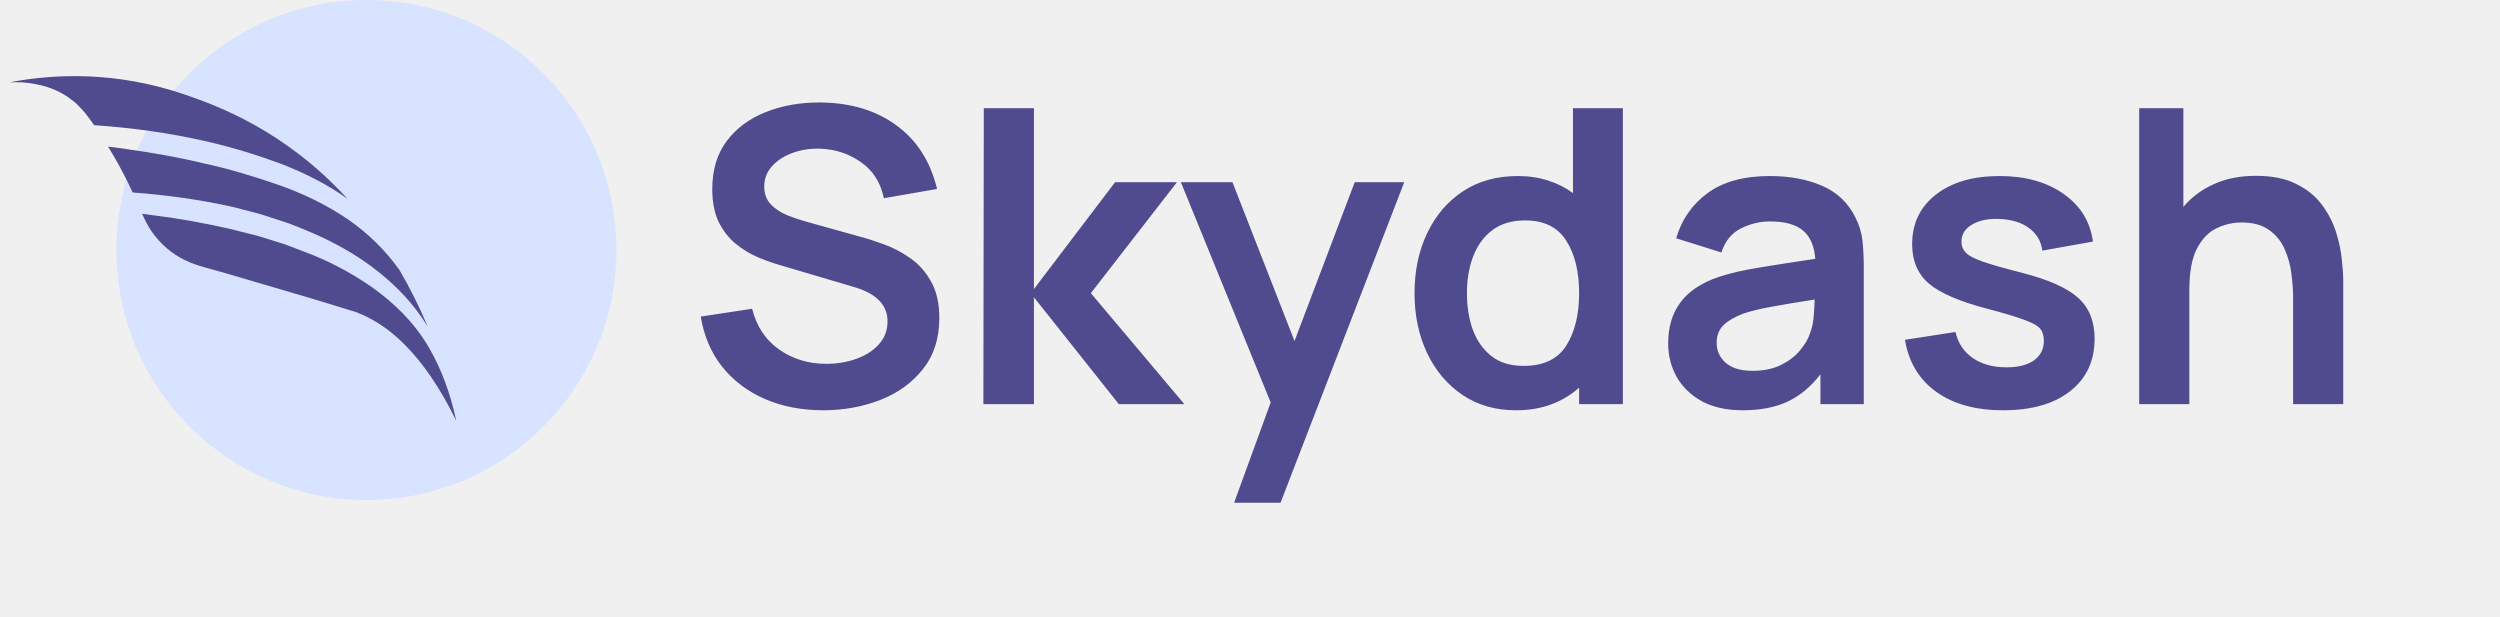
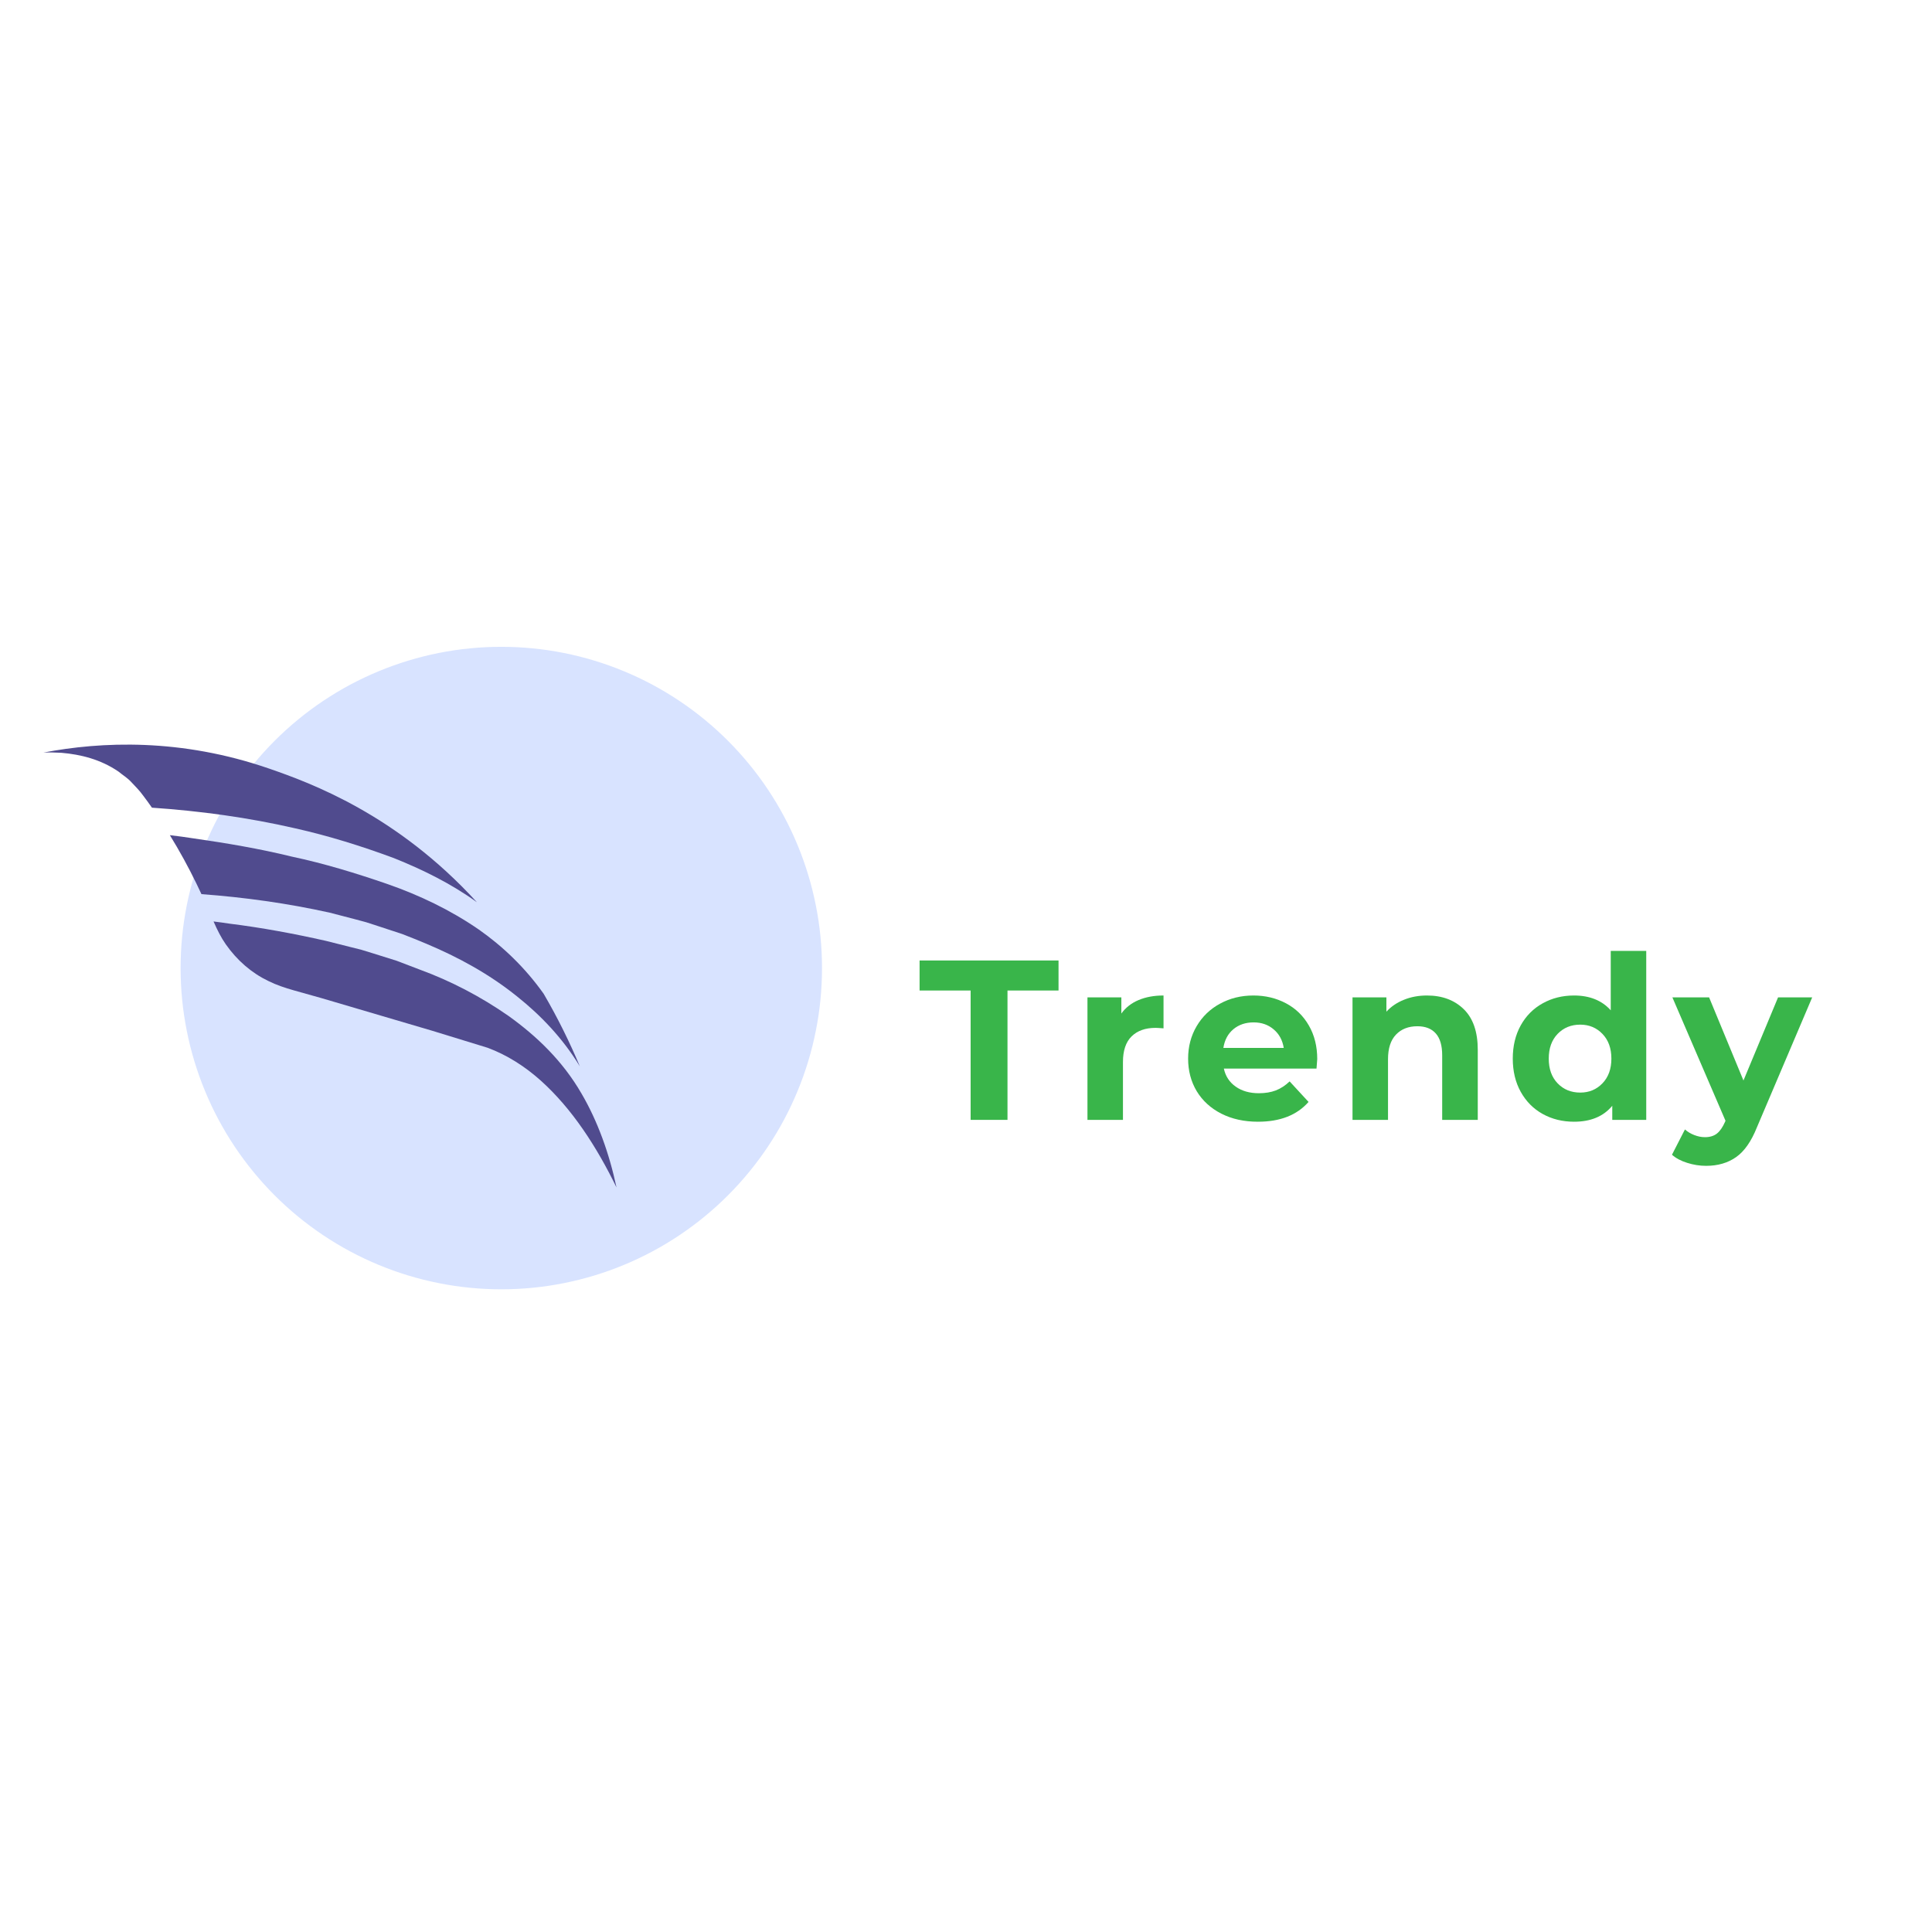
- <svg xmlns="http://www.w3.org/2000/svg" width="365" height="90" viewBox="0 0 365 90" fill="none">
-   <path d="M120.19 59.9C123.15 59.9 125.92 59.4 128.5 58.4C131.08 57.4 133.16 55.9 134.74 53.9C136.34 51.9 137.14 49.41 137.14 46.43C137.14 44.29 136.74 42.52 135.94 41.12C135.16 39.7 134.15 38.56 132.91 37.7C131.69 36.84 130.42 36.17 129.1 35.69C127.8 35.21 126.62 34.83 125.56 34.55L117.82 32.39C116.86 32.13 115.9 31.81 114.94 31.43C113.98 31.03 113.18 30.5 112.54 29.84C111.9 29.16 111.58 28.29 111.58 27.23C111.58 26.11 111.95 25.13 112.69 24.29C113.45 23.45 114.44 22.8 115.66 22.34C116.9 21.88 118.24 21.67 119.68 21.71C121.9 21.77 123.9 22.42 125.68 23.66C127.46 24.9 128.58 26.66 129.04 28.94L136.81 27.59C135.85 23.59 133.88 20.5 130.9 18.32C127.92 16.12 124.21 15 119.77 14.96C116.85 14.94 114.19 15.41 111.79 16.37C109.41 17.31 107.51 18.72 106.09 20.6C104.69 22.48 103.99 24.81 103.99 27.59C103.99 29.49 104.3 31.09 104.92 32.39C105.56 33.67 106.37 34.72 107.35 35.54C108.35 36.36 109.4 37.01 110.5 37.49C111.62 37.97 112.66 38.35 113.62 38.63L124.78 41.93C127.98 42.89 129.58 44.55 129.58 46.91C129.58 48.23 129.15 49.36 128.29 50.3C127.45 51.22 126.35 51.92 124.99 52.4C123.63 52.88 122.18 53.12 120.64 53.12C118.04 53.12 115.74 52.42 113.74 51.02C111.76 49.62 110.45 47.64 109.81 45.08L102.31 46.22C102.77 49.04 103.81 51.48 105.43 53.54C107.07 55.58 109.15 57.15 111.67 58.25C114.21 59.35 117.05 59.9 120.19 59.9ZM143.574 59H150.954V43.4L163.344 59H172.914L159.264 42.8L171.834 26.6H162.804L150.954 42.2V15.8H143.634L143.574 59ZM180.179 73.4H186.959L205.019 26.6H197.789L188.999 49.79L179.939 26.6H172.409L185.519 58.76L180.179 73.4ZM221.311 59.9C223.231 59.9 224.961 59.61 226.501 59.03C228.041 58.45 229.391 57.64 230.551 56.6V59H236.941V15.8H229.651V28.19C228.571 27.39 227.361 26.78 226.021 26.36C224.681 25.92 223.201 25.7 221.581 25.7C218.521 25.7 215.861 26.44 213.601 27.92C211.361 29.4 209.621 31.43 208.381 34.01C207.141 36.59 206.521 39.52 206.521 42.8C206.521 46.04 207.131 48.95 208.351 51.53C209.571 54.11 211.291 56.15 213.511 57.65C215.731 59.15 218.331 59.9 221.311 59.9ZM222.421 53.42C220.541 53.42 218.991 52.95 217.771 52.01C216.551 51.05 215.641 49.77 215.041 48.17C214.461 46.57 214.171 44.78 214.171 42.8C214.171 40.84 214.471 39.06 215.071 37.46C215.691 35.84 216.621 34.56 217.861 33.62C219.121 32.66 220.721 32.18 222.661 32.18C225.421 32.18 227.421 33.16 228.661 35.12C229.921 37.08 230.551 39.64 230.551 42.8C230.551 45.94 229.921 48.5 228.661 50.48C227.421 52.44 225.341 53.42 222.421 53.42ZM254.412 59.9C256.992 59.9 259.182 59.48 260.982 58.64C262.802 57.78 264.402 56.45 265.782 54.65V59H272.112V39.11C272.112 37.71 272.052 36.42 271.932 35.24C271.812 34.04 271.462 32.87 270.882 31.73C269.822 29.59 268.192 28.05 265.992 27.11C263.812 26.17 261.282 25.7 258.402 25.7C254.602 25.7 251.572 26.53 249.312 28.19C247.052 29.85 245.522 32.05 244.722 34.79L251.322 36.86C251.862 35.2 252.812 34.03 254.172 33.35C255.532 32.67 256.942 32.33 258.402 32.33C260.602 32.33 262.222 32.78 263.262 33.68C264.302 34.56 264.892 35.93 265.032 37.79C262.192 38.21 259.552 38.62 257.112 39.02C254.692 39.4 252.632 39.87 250.932 40.43C248.372 41.31 246.502 42.56 245.322 44.18C244.142 45.78 243.552 47.76 243.552 50.12C243.552 51.9 243.962 53.53 244.782 55.01C245.622 56.49 246.852 57.68 248.472 58.58C250.092 59.46 252.072 59.9 254.412 59.9ZM255.852 54.14C254.152 54.14 252.852 53.75 251.952 52.97C251.072 52.19 250.632 51.21 250.632 50.03C250.632 48.97 250.972 48.11 251.652 47.45C252.352 46.79 253.322 46.23 254.562 45.77C255.702 45.39 257.072 45.06 258.672 44.78C260.272 44.48 262.362 44.13 264.942 43.73C264.922 44.49 264.872 45.34 264.792 46.28C264.712 47.2 264.522 48.03 264.222 48.77C263.982 49.51 263.512 50.3 262.812 51.14C262.132 51.98 261.212 52.69 260.052 53.27C258.892 53.85 257.492 54.14 255.852 54.14ZM292.433 59.9C296.613 59.9 299.883 58.97 302.243 57.11C304.623 55.25 305.813 52.69 305.813 49.43C305.813 46.91 305.013 44.93 303.413 43.49C301.833 42.05 299.103 40.83 295.223 39.83C292.703 39.19 290.803 38.65 289.523 38.21C288.263 37.77 287.423 37.33 287.003 36.89C286.583 36.45 286.373 35.92 286.373 35.3C286.373 34.22 286.893 33.38 287.933 32.78C288.973 32.16 290.343 31.89 292.043 31.97C293.803 32.07 295.213 32.52 296.273 33.32C297.353 34.12 297.993 35.21 298.193 36.59L305.573 35.27C305.173 32.35 303.743 30.03 301.283 28.31C298.823 26.57 295.703 25.7 291.923 25.7C288.063 25.7 284.973 26.6 282.653 28.4C280.333 30.2 279.173 32.62 279.173 35.66C279.173 38.08 279.983 39.99 281.603 41.39C283.243 42.79 286.093 44.02 290.153 45.08C292.593 45.72 294.393 46.26 295.553 46.7C296.733 47.12 297.503 47.55 297.863 47.99C298.223 48.43 298.403 49.02 298.403 49.76C298.403 50.96 297.923 51.91 296.963 52.61C296.003 53.29 294.663 53.63 292.943 53.63C290.963 53.63 289.313 53.17 287.993 52.25C286.693 51.33 285.863 50.07 285.503 48.47L278.123 49.61C278.663 52.87 280.183 55.4 282.683 57.2C285.183 59 288.433 59.9 292.433 59.9ZM312.324 59H319.644V42.35C319.644 39.73 320.014 37.71 320.754 36.29C321.514 34.85 322.474 33.86 323.634 33.32C324.814 32.76 326.014 32.48 327.234 32.48C328.954 32.48 330.324 32.86 331.344 33.62C332.364 34.36 333.114 35.31 333.594 36.47C334.094 37.61 334.414 38.8 334.554 40.04C334.714 41.28 334.794 42.4 334.794 43.4V59H342.114V40.91C342.114 40.15 342.044 39.14 341.904 37.88C341.784 36.62 341.504 35.29 341.064 33.89C340.624 32.49 339.944 31.17 339.024 29.93C338.104 28.67 336.854 27.65 335.274 26.87C333.714 26.07 331.744 25.67 329.364 25.67C327.024 25.67 324.964 26.08 323.184 26.9C321.424 27.7 319.954 28.8 318.774 30.2V15.8H312.324V59Z" fill="#504B8E" />
-   <circle cx="53.5" cy="36.5" r="36.5" fill="#D8E3FF" />
-   <path d="M3.437 12.043C5.632 12.232 7.878 12.779 9.927 14.173C10.411 14.576 10.953 14.886 11.396 15.378C11.841 15.859 12.33 16.332 12.706 16.862C13.061 17.329 13.405 17.793 13.739 18.277C19.212 18.651 24.674 19.388 30.083 20.632C33.851 21.479 37.574 22.635 41.259 24.001C44.498 25.298 47.719 26.857 50.724 29.02C41.603 19.039 31.788 15.466 27.132 13.856C16.999 10.349 7.944 10.771 1.394 12.014C2.068 11.989 2.754 12.005 3.437 12.043Z" fill="#504B8E" />
-   <path d="M29.634 23.831C25.952 22.93 22.223 22.306 18.488 21.769C17.584 21.635 16.679 21.5 15.779 21.401C16.863 23.154 17.881 25.009 18.811 26.919C19 27.305 19.186 27.704 19.374 28.101C24.255 28.462 29.132 29.135 33.975 30.208L36.744 30.925L38.126 31.295L39.495 31.739L42.232 32.637C43.142 32.985 44.041 33.35 44.945 33.728C48.532 35.235 52.068 37.127 55.31 39.737C57.967 41.85 60.479 44.453 62.436 47.665C61.301 44.963 59.941 42.187 58.316 39.415C56.192 36.434 53.663 34.027 50.928 32.116C47.68 29.882 44.179 28.224 40.584 26.97C36.989 25.729 33.335 24.613 29.634 23.831Z" fill="#504B8E" />
-   <path d="M54.327 41.942C51.136 39.724 47.738 37.96 44.217 36.672L41.59 35.671L38.917 34.835L37.576 34.422L36.222 34.084L33.522 33.406C29.894 32.589 26.243 31.91 22.57 31.456C21.965 31.363 21.359 31.278 20.75 31.207C21.178 32.184 21.604 33.027 22.136 33.79C23.44 35.651 25.102 37.066 26.972 37.963C27.904 38.426 28.871 38.745 29.892 39.035L33.048 39.92L45.655 43.629L51.934 45.553C54.124 46.363 56.181 47.66 58.023 49.314C61.585 52.516 64.358 56.817 66.612 61.425C65.782 57.542 64.462 53.888 62.634 50.767C60.463 47.017 57.486 44.205 54.327 41.942Z" fill="#504B8E" />
+ <svg xmlns="http://www.w3.org/2000/svg" width="500" zoomAndPan="magnify" viewBox="0 0 375 375" height="500" preserveAspectRatio="xMidYMid meet" version="1.0">
+   <defs>
+     <g />
+     <clipPath id="d1bf0c9bab">
+       <path d="M 35 125.547 L 160 125.547 L 160 251 L 35 251 Z M 35 125.547 " clip-rule="nonzero" />
+     </clipPath>
+   </defs>
+   <rect x="-37.5" width="450" fill="#ffffff" y="-37.5" height="450" fill-opacity="1" />
+   <rect x="-37.5" width="450" fill="#ffffff" y="-37.5" height="450" fill-opacity="1" />
+   <g clip-path="url(#d1bf0c9bab)">
+     <path fill="#d8e3ff" d="M 159.551 187.898 C 159.551 189.941 159.453 191.98 159.254 194.012 C 159.055 196.043 158.754 198.062 158.355 200.062 C 157.957 202.066 157.465 204.047 156.871 206 C 156.281 207.953 155.594 209.875 154.812 211.762 C 154.035 213.648 153.164 215.492 152.203 217.293 C 151.242 219.094 150.195 220.844 149.062 222.543 C 147.93 224.238 146.715 225.879 145.422 227.457 C 144.129 229.035 142.762 230.547 141.32 231.992 C 139.879 233.434 138.371 234.805 136.793 236.102 C 135.219 237.395 133.582 238.609 131.887 239.746 C 130.191 240.879 128.445 241.93 126.648 242.891 C 124.848 243.855 123.008 244.727 121.125 245.508 C 119.242 246.289 117.324 246.977 115.371 247.57 C 113.422 248.16 111.445 248.656 109.445 249.055 C 107.449 249.453 105.434 249.754 103.402 249.953 C 101.375 250.152 99.34 250.254 97.301 250.254 C 95.266 250.254 93.23 250.152 91.199 249.953 C 89.172 249.754 87.156 249.453 85.16 249.055 C 83.16 248.656 81.184 248.16 79.234 247.57 C 77.281 246.977 75.363 246.289 73.48 245.508 C 71.598 244.727 69.758 243.855 67.957 242.891 C 66.16 241.93 64.414 240.879 62.719 239.746 C 61.023 238.609 59.387 237.395 57.812 236.102 C 56.234 234.805 54.727 233.434 53.285 231.992 C 51.844 230.547 50.477 229.035 49.184 227.457 C 47.891 225.879 46.676 224.238 45.543 222.543 C 44.41 220.844 43.363 219.094 42.402 217.293 C 41.441 215.492 40.57 213.648 39.793 211.762 C 39.012 209.875 38.324 207.953 37.734 206 C 37.141 204.047 36.648 202.066 36.25 200.062 C 35.852 198.062 35.551 196.043 35.352 194.012 C 35.152 191.98 35.055 189.941 35.055 187.898 C 35.055 185.859 35.152 183.82 35.352 181.789 C 35.551 179.754 35.852 177.738 36.25 175.734 C 36.648 173.73 37.141 171.754 37.734 169.801 C 38.324 167.844 39.012 165.926 39.793 164.039 C 40.57 162.152 41.441 160.309 42.402 158.508 C 43.363 156.703 44.41 154.957 45.543 153.258 C 46.676 151.559 47.891 149.922 49.184 148.344 C 50.477 146.766 51.844 145.254 53.285 143.809 C 54.727 142.363 56.234 140.996 57.812 139.699 C 59.387 138.402 61.023 137.188 62.719 136.055 C 64.414 134.918 66.16 133.871 67.957 132.906 C 69.758 131.945 71.598 131.074 73.48 130.293 C 75.363 129.512 77.281 128.824 79.234 128.23 C 81.184 127.637 83.16 127.141 85.16 126.742 C 87.156 126.344 89.172 126.047 91.199 125.848 C 93.23 125.645 95.266 125.547 97.301 125.547 C 99.34 125.547 101.375 125.645 103.402 125.848 C 105.434 126.047 107.449 126.344 109.445 126.742 C 111.445 127.141 113.422 127.637 115.371 128.23 C 117.324 128.824 119.242 129.512 121.125 130.293 C 123.008 131.074 124.848 131.945 126.648 132.906 C 128.445 133.871 130.191 134.918 131.887 136.055 C 133.582 137.188 135.219 138.402 136.793 139.699 C 138.371 140.996 139.879 142.363 141.32 143.809 C 142.762 145.254 144.129 146.766 145.422 148.344 C 146.715 149.922 147.93 151.559 149.062 153.258 C 150.195 154.957 151.242 156.703 152.203 158.508 C 153.164 160.309 154.035 162.152 154.812 164.039 C 155.594 165.926 156.281 167.844 156.871 169.801 C 157.465 171.754 157.957 173.73 158.355 175.734 C 158.754 177.738 159.055 179.754 159.254 181.789 C 159.453 183.82 159.551 185.859 159.551 187.898 Z M 159.551 187.898 " fill-opacity="1" fill-rule="nonzero" />
+   </g>
+   <path fill="#504b8e" d="M 11.922 146.117 C 15.664 146.441 19.496 147.375 22.992 149.758 C 23.816 150.445 24.738 150.977 25.496 151.816 C 26.254 152.637 27.09 153.445 27.73 154.352 C 28.336 155.148 28.922 155.941 29.492 156.77 C 38.824 157.406 48.141 158.668 57.367 160.793 C 63.793 162.238 70.141 164.215 76.426 166.547 C 81.949 168.762 87.441 171.426 92.566 175.121 C 77.012 158.07 60.273 151.969 52.332 149.215 C 35.051 143.223 19.609 143.945 8.438 146.07 C 9.586 146.027 10.758 146.055 11.922 146.117 Z M 11.922 146.117 " fill-opacity="1" fill-rule="nonzero" />
+   <path fill="#504b8e" d="M 56.598 166.258 C 50.32 164.719 43.961 163.652 37.59 162.734 C 36.047 162.504 34.504 162.273 32.969 162.105 C 34.82 165.102 36.555 168.27 38.141 171.531 C 38.465 172.191 38.781 172.875 39.102 173.551 C 47.426 174.168 55.742 175.316 64.004 177.148 L 68.727 178.375 L 71.082 179.008 L 73.418 179.766 L 78.086 181.301 C 79.637 181.895 81.168 182.52 82.711 183.164 C 88.828 185.738 94.859 188.969 100.391 193.43 C 104.922 197.039 109.203 201.484 112.543 206.973 C 110.605 202.359 108.285 197.613 105.516 192.879 C 101.895 187.785 97.582 183.676 92.918 180.41 C 87.379 176.594 81.406 173.762 75.273 171.617 C 69.145 169.5 62.914 167.594 56.598 166.258 Z M 56.598 166.258 " fill-opacity="1" fill-rule="nonzero" />
+   <path fill="#504b8e" d="M 98.711 197.195 C 93.27 193.406 87.477 190.395 81.469 188.195 L 76.988 186.484 L 72.434 185.055 L 70.145 184.352 L 67.836 183.773 L 63.23 182.613 C 57.043 181.219 50.816 180.059 44.551 179.281 C 43.52 179.125 42.488 178.98 41.449 178.855 C 42.18 180.527 42.902 181.965 43.812 183.27 C 46.035 186.449 48.871 188.867 52.059 190.398 C 53.648 191.191 55.301 191.734 57.039 192.23 L 62.422 193.742 L 83.922 200.078 L 94.633 203.367 C 98.367 204.75 101.875 206.965 105.016 209.789 C 111.09 215.258 115.82 222.609 119.664 230.48 C 118.25 223.848 115.996 217.605 112.879 212.273 C 109.18 205.867 104.102 201.062 98.711 197.195 Z M 98.711 197.195 " fill-opacity="1" fill-rule="nonzero" />
+   <g fill="#39b54a" fill-opacity="1">
+     <g transform="translate(163.5543, 217.3666)">
+       <g />
+     </g>
+   </g>
+   <g fill="#39b54a" fill-opacity="1">
+     <g transform="translate(178.3193, 217.3666)">
+       <g>
+         <path d="M 10.078 -25.109 L 0.172 -25.109 L 0.172 -30.938 L 27.141 -30.938 L 27.141 -25.109 L 17.234 -25.109 L 17.234 0 L 10.078 0 Z M 10.078 -25.109 " />
+       </g>
+     </g>
+   </g>
+   <g fill="#39b54a" fill-opacity="1">
+     <g transform="translate(207.8875, 217.3666)">
+       <g>
+         <path d="M 9.766 -20.641 C 10.586 -21.785 11.695 -22.656 13.094 -23.25 C 14.5 -23.844 16.117 -24.141 17.953 -24.141 L 17.953 -17.766 C 17.18 -17.828 16.664 -17.859 16.406 -17.859 C 14.426 -17.859 12.875 -17.305 11.75 -16.203 C 10.633 -15.098 10.078 -13.441 10.078 -11.234 L 10.078 0 L 3.188 0 L 3.188 -23.781 L 9.766 -23.781 Z M 9.766 -20.641 " />
+       </g>
+     </g>
+   </g>
+   <g fill="#39b54a" fill-opacity="1">
+     <g transform="translate(229.1909, 217.3666)">
+       <g>
+         <path d="M 26.484 -11.797 C 26.484 -11.711 26.438 -11.098 26.344 -9.953 L 8.359 -9.953 C 8.68 -8.473 9.445 -7.305 10.656 -6.453 C 11.863 -5.598 13.363 -5.172 15.156 -5.172 C 16.395 -5.172 17.492 -5.352 18.453 -5.719 C 19.41 -6.094 20.301 -6.676 21.125 -7.469 L 24.797 -3.484 C 22.555 -0.922 19.285 0.359 14.984 0.359 C 12.305 0.359 9.938 -0.16 7.875 -1.203 C 5.812 -2.254 4.219 -3.707 3.094 -5.562 C 1.977 -7.426 1.422 -9.535 1.422 -11.891 C 1.422 -14.211 1.973 -16.312 3.078 -18.188 C 4.18 -20.062 5.695 -21.52 7.625 -22.562 C 9.551 -23.613 11.707 -24.141 14.094 -24.141 C 16.426 -24.141 18.535 -23.633 20.422 -22.625 C 22.305 -21.625 23.785 -20.188 24.859 -18.312 C 25.941 -16.445 26.484 -14.273 26.484 -11.797 Z M 14.141 -18.922 C 12.578 -18.922 11.266 -18.477 10.203 -17.594 C 9.148 -16.707 8.504 -15.5 8.266 -13.969 L 19.984 -13.969 C 19.742 -15.469 19.094 -16.664 18.031 -17.562 C 16.969 -18.469 15.672 -18.922 14.141 -18.922 Z M 14.141 -18.922 " />
+       </g>
+     </g>
+   </g>
+   <g fill="#39b54a" fill-opacity="1">
+     <g transform="translate(259.3336, 217.3666)">
+       <g>
+         <path d="M 17.641 -24.141 C 20.586 -24.141 22.969 -23.254 24.781 -21.484 C 26.594 -19.711 27.5 -17.086 27.5 -13.609 L 27.5 0 L 20.594 0 L 20.594 -12.547 C 20.594 -14.43 20.18 -15.836 19.359 -16.766 C 18.535 -17.703 17.344 -18.172 15.781 -18.172 C 14.039 -18.172 12.656 -17.629 11.625 -16.547 C 10.594 -15.473 10.078 -13.879 10.078 -11.766 L 10.078 0 L 3.188 0 L 3.188 -23.781 L 9.766 -23.781 L 9.766 -21 C 10.68 -22 11.816 -22.77 13.172 -23.312 C 14.523 -23.863 16.016 -24.141 17.641 -24.141 Z M 17.641 -24.141 " />
+       </g>
+     </g>
+   </g>
+   <g fill="#39b54a" fill-opacity="1">
+     <g transform="translate(292.128, 217.3666)">
+       <g>
+         <path d="M 27.406 -32.797 L 27.406 0 L 20.812 0 L 20.812 -2.734 C 19.102 -0.672 16.629 0.359 13.391 0.359 C 11.148 0.359 9.125 -0.141 7.312 -1.141 C 5.5 -2.148 4.078 -3.582 3.047 -5.438 C 2.016 -7.289 1.5 -9.441 1.5 -11.891 C 1.5 -14.336 2.016 -16.488 3.047 -18.344 C 4.078 -20.195 5.5 -21.625 7.312 -22.625 C 9.125 -23.633 11.148 -24.141 13.391 -24.141 C 16.43 -24.141 18.805 -23.18 20.516 -21.266 L 20.516 -32.797 Z M 14.594 -5.297 C 16.32 -5.297 17.758 -5.895 18.906 -7.094 C 20.062 -8.289 20.641 -9.891 20.641 -11.891 C 20.641 -13.891 20.062 -15.488 18.906 -16.688 C 17.758 -17.883 16.32 -18.484 14.594 -18.484 C 12.82 -18.484 11.359 -17.883 10.203 -16.688 C 9.055 -15.488 8.484 -13.891 8.484 -11.891 C 8.484 -9.891 9.055 -8.289 10.203 -7.094 C 11.359 -5.895 12.82 -5.297 14.594 -5.297 Z M 14.594 -5.297 " />
+       </g>
+     </g>
+   </g>
+   <g fill="#39b54a" fill-opacity="1">
+     <g transform="translate(324.9666, 217.3666)">
+       <g>
+         <path d="M 26.781 -23.781 L 16.047 1.453 C 14.953 4.191 13.602 6.117 12 7.234 C 10.395 8.359 8.457 8.922 6.188 8.922 C 4.945 8.922 3.723 8.727 2.516 8.344 C 1.305 7.969 0.32 7.441 -0.438 6.766 L 2.078 1.859 C 2.609 2.328 3.219 2.691 3.906 2.953 C 4.602 3.223 5.289 3.359 5.969 3.359 C 6.906 3.359 7.672 3.129 8.266 2.672 C 8.859 2.211 9.391 1.453 9.859 0.391 L 9.953 0.172 L -0.359 -23.781 L 6.766 -23.781 L 13.438 -7.641 L 20.156 -23.781 Z M 26.781 -23.781 " />
+       </g>
+     </g>
+   </g>
</svg>
